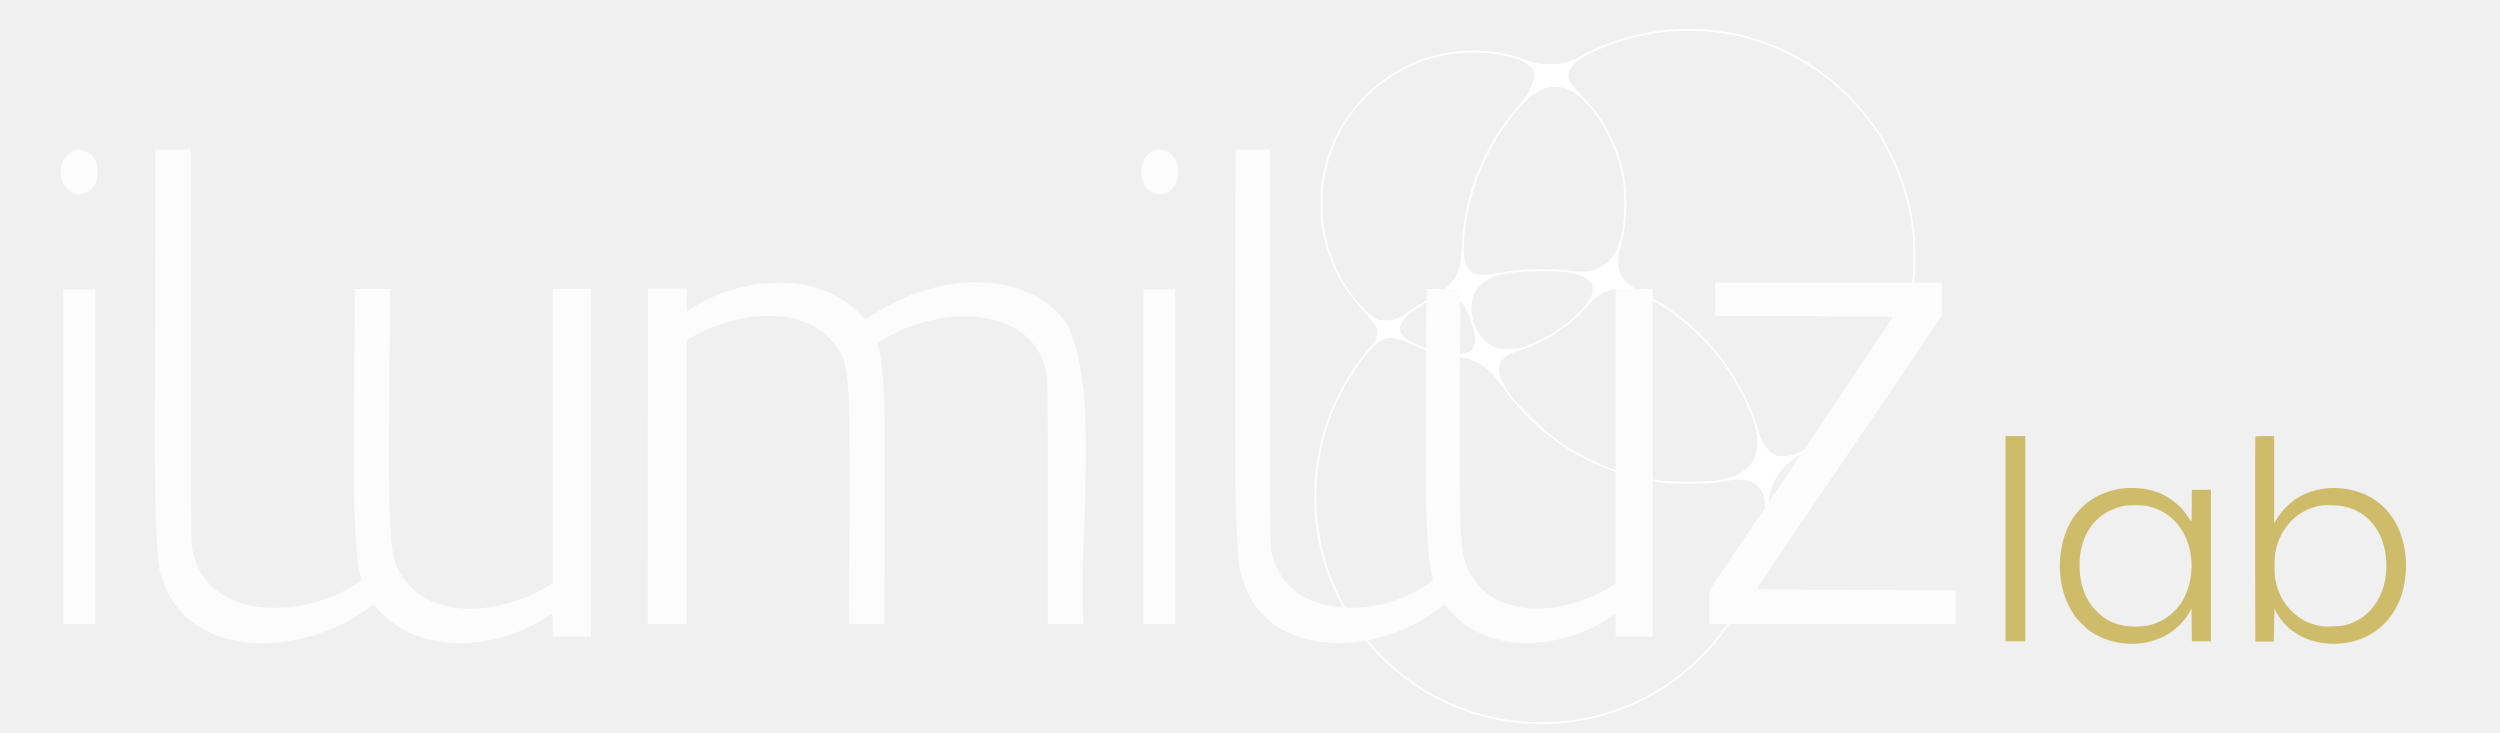
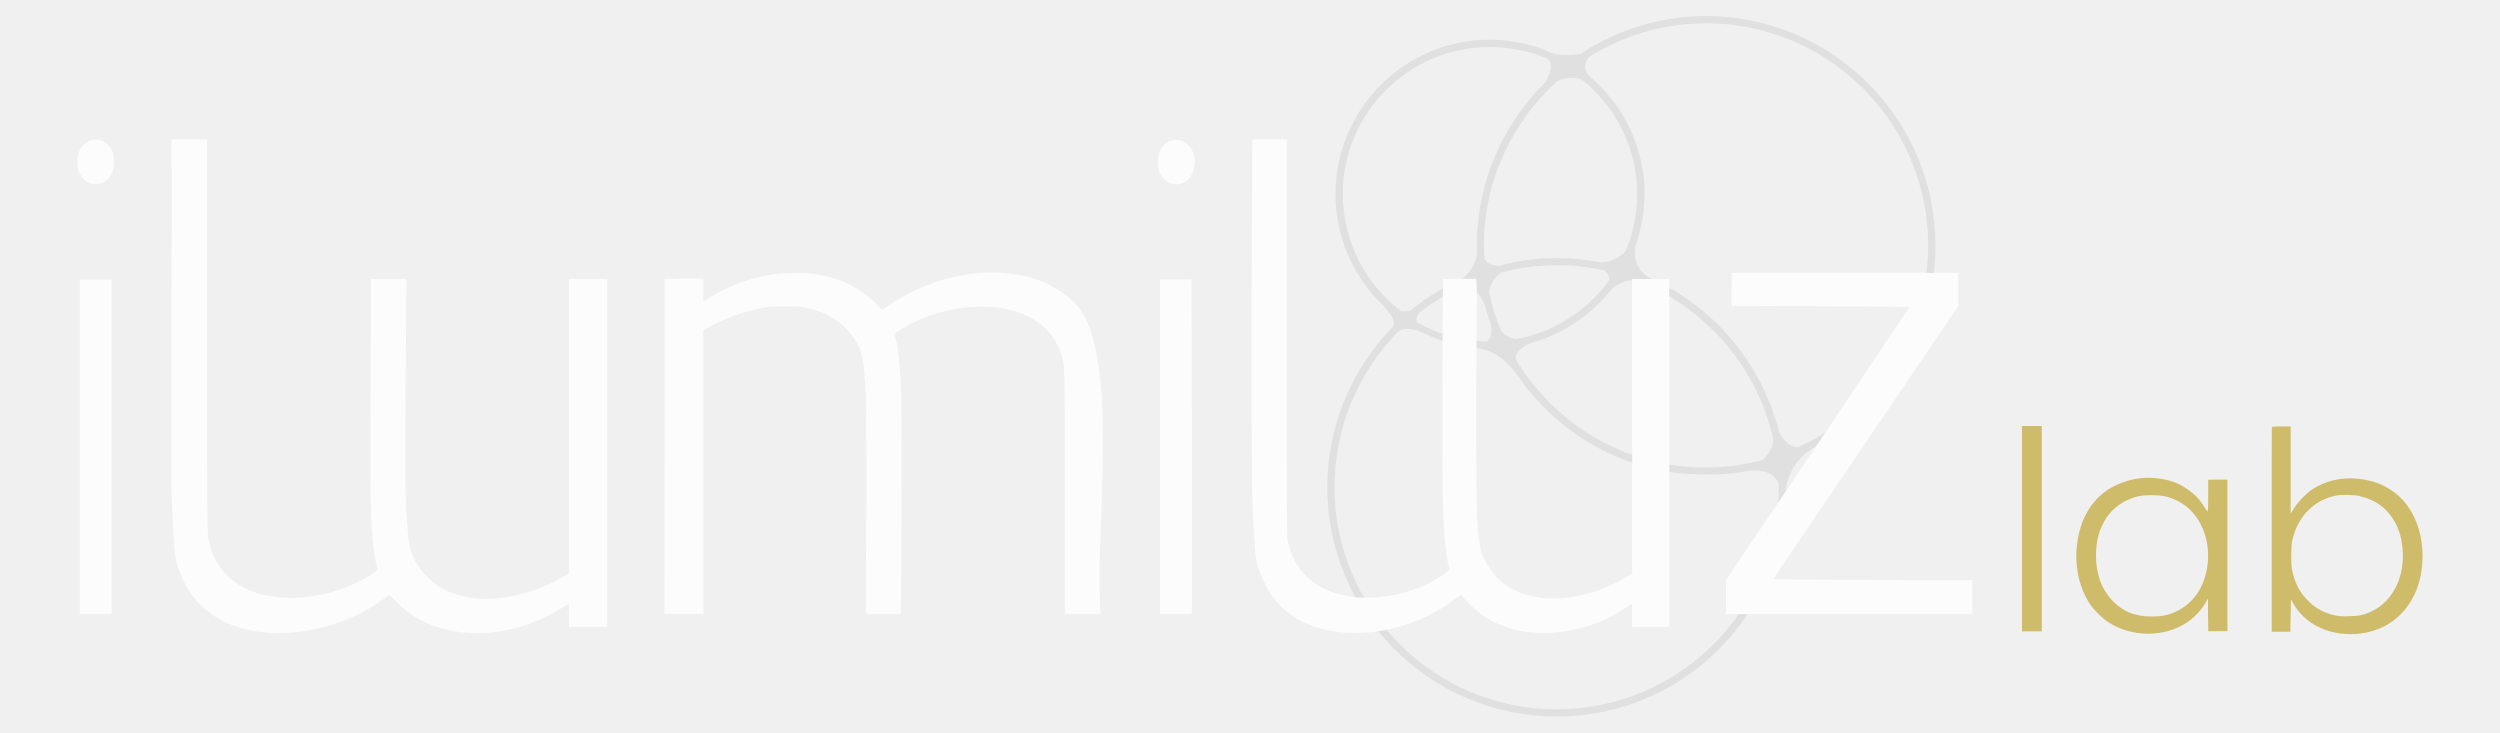
- <svg xmlns="http://www.w3.org/2000/svg" width="174" height="51" viewBox="0 0 174 51" fill="none" role="img" aria-label="Ilumiluz Lab">
-   <g transform="translate(91.4718,50.388) scale(1,-1)">
-     <path d="M24.839 48.337C22.64 48.159 20.486 47.527 18.555 46.495C17.72 46.045 17.262 45.925 16.445 45.92C15.77 45.916 15.415 45.983 14.717 46.236C14.158 46.437 13.407 46.633 12.715 46.748C11.898 46.886 10.272 46.886 9.45 46.748C8.118 46.517 7.035 46.152 5.995 45.578C3.77 44.35 2.092 42.445 1.146 40.073C0.884 39.405 0.639 38.471 0.497 37.572C0.417 37.069 0.417 35.356 0.493 34.879C0.613 34.163 0.733 33.589 0.866 33.148C1.323 31.591 2.087 30.238 3.193 29.009C4.121 27.982 4.326 27.692 4.383 27.345C4.432 27.02 4.29 26.669 3.961 26.308C2.398 24.613 1.088 22.116 0.484 19.704C-0.533 15.614 0.062 11.427 2.18 7.8C4.476 3.861 8.456 1.071 12.959 0.239C14.34 -0.015 16.312 -0.073 17.644 0.096C19.829 0.381 21.797 1.013 23.462 1.97C23.644 2.072 23.875 2.206 23.977 2.263C24.075 2.317 24.43 2.553 24.763 2.78C27.947 4.974 30.279 8.369 31.163 12.116C31.385 13.064 31.487 13.772 31.589 15.053C31.678 16.131 31.842 16.673 32.286 17.35C32.673 17.951 33.108 18.316 34.165 18.948C35.311 19.628 36.368 20.465 37.34 21.466C39.796 23.994 41.217 26.94 41.741 30.585C41.803 31.017 41.826 31.426 41.826 32.432C41.826 33.144 41.812 33.865 41.795 34.034C41.75 34.47 41.599 35.436 41.515 35.836C41.355 36.593 40.924 37.99 40.662 38.595C40.604 38.729 40.511 38.943 40.458 39.063C39.53 41.19 37.851 43.357 35.959 44.879C35.493 45.253 34.343 46.072 34.285 46.072C34.272 46.072 34.129 46.152 33.969 46.25C33.663 46.437 32.557 46.998 32.322 47.087C32.251 47.113 32.042 47.193 31.864 47.269C31.54 47.407 30.523 47.745 30.079 47.87C29.759 47.954 28.6 48.181 28.147 48.248C27.206 48.382 25.834 48.417 24.839 48.337ZM27.201 48.208C28.152 48.146 29.284 47.954 30.235 47.687C33.65 46.739 36.781 44.55 38.779 41.711C38.979 41.43 39.157 41.181 39.174 41.154C39.321 40.959 39.854 40.011 40.102 39.503C40.831 38.039 41.324 36.45 41.555 34.835C41.595 34.568 41.639 34.274 41.648 34.19C41.661 34.105 41.684 33.544 41.697 32.944C41.737 31.257 41.604 30.029 41.204 28.515C40.245 24.849 37.931 21.6 34.764 19.473C33.867 18.867 33.281 18.636 32.633 18.636C32.273 18.636 32.211 18.649 31.998 18.77C31.673 18.943 31.398 19.268 31.185 19.704C31.092 19.904 31.012 20.091 31.012 20.118C31.012 20.22 30.559 21.529 30.368 21.974C29.249 24.595 27.512 26.82 25.261 28.515C24.488 29.094 23.813 29.508 22.716 30.073C21.726 30.585 21.308 31.066 21.17 31.844C21.104 32.227 21.148 32.65 21.312 33.188C21.419 33.544 21.441 33.647 21.566 34.301C21.801 35.52 21.774 37.256 21.503 38.44C21.29 39.352 21.033 40.091 20.637 40.901C20.122 41.964 19.541 42.779 18.577 43.776C18.221 44.145 17.888 44.541 17.831 44.648C17.666 44.959 17.657 45.213 17.791 45.507C18.044 46.063 18.781 46.548 20.26 47.14C22.467 48.021 24.723 48.368 27.201 48.208ZM12.142 46.695C13.021 46.606 13.963 46.383 14.442 46.148C15.144 45.809 15.406 45.435 15.299 44.924C15.206 44.461 14.744 43.62 14.353 43.188C14.074 42.881 13.367 41.995 13.105 41.622C12.186 40.313 11.369 38.618 10.929 37.127C10.499 35.663 10.356 34.808 10.272 33.224C10.245 32.717 10.192 32.147 10.157 31.965C10.05 31.462 9.837 31.052 9.473 30.661C9.082 30.238 8.878 30.091 8.171 29.699C7.643 29.406 7.208 29.13 6.524 28.658C6.151 28.4 5.844 28.24 5.547 28.151C5.28 28.066 4.667 28.062 4.503 28.137C4.086 28.329 3.952 28.422 3.588 28.783C2.327 30.024 1.332 31.782 0.879 33.567C0.639 34.514 0.577 35.062 0.577 36.237C0.582 37.429 0.631 37.825 0.901 38.88C1.257 40.273 1.976 41.693 2.913 42.859C3.242 43.268 4.01 44.042 4.437 44.385C5.982 45.645 7.812 46.419 9.828 46.673C10.405 46.744 11.533 46.753 12.142 46.695ZM17.378 44.265C18.213 44.034 19.008 43.299 19.909 41.942C20.149 41.577 20.753 40.447 20.753 40.362C20.753 40.344 20.793 40.246 20.837 40.14C21.073 39.623 21.357 38.609 21.495 37.794C21.552 37.438 21.57 37.065 21.575 36.215C21.575 35.089 21.557 34.902 21.37 33.994C21.095 32.663 20.335 31.787 19.243 31.537C18.874 31.457 18.359 31.466 17.4 31.582C17.014 31.631 16.427 31.657 15.846 31.662C14.704 31.662 13.989 31.595 12.679 31.359C11.254 31.101 10.734 31.315 10.49 32.263C10.325 32.917 10.428 34.55 10.716 35.77C11.089 37.358 11.427 38.337 12.026 39.534C12.892 41.266 14.176 42.997 15.144 43.727C15.921 44.314 16.601 44.479 17.378 44.265ZM17.267 31.471C18.315 31.381 19.087 31.057 19.314 30.616C19.398 30.46 19.403 30.158 19.327 29.922C19.043 29.041 17.587 27.701 16.001 26.856C15.473 26.575 14.638 26.233 14.34 26.17C13.958 26.095 13.119 26.077 12.848 26.139C12.319 26.259 11.857 26.584 11.542 27.06C10.734 28.284 10.738 29.713 11.56 30.54C12.248 31.23 13.39 31.502 15.69 31.515C16.263 31.515 16.974 31.497 17.267 31.471ZM22.152 30.118C22.609 29.984 23.04 29.788 23.64 29.437C25.718 28.222 27.503 26.549 28.822 24.577C29.315 23.834 29.861 22.846 30.123 22.218C30.199 22.036 30.288 21.827 30.323 21.751C30.483 21.4 30.705 20.705 30.772 20.358C31.149 18.409 30.181 17.239 27.952 16.936C27.148 16.825 24.856 16.829 24.106 16.936C22.463 17.176 21.188 17.528 19.887 18.093C18.066 18.885 16.561 19.891 15.162 21.262C13.203 23.175 12.497 24.497 13.017 25.267C13.181 25.503 13.621 25.788 14.016 25.908C15.863 26.477 17.48 27.452 18.706 28.742C18.914 28.961 19.203 29.268 19.35 29.419C19.732 29.828 20.149 30.082 20.642 30.211C20.979 30.305 21.668 30.26 22.152 30.118ZM9.841 29.633C10.312 29.406 10.676 28.849 10.912 28.004C10.978 27.772 11.058 27.505 11.098 27.412C11.134 27.318 11.174 27.096 11.187 26.922C11.236 26.353 11.085 26.055 10.663 25.863C10.454 25.774 10.361 25.761 9.85 25.761C9.379 25.761 9.18 25.783 8.762 25.881C8.149 26.028 7.288 26.317 6.919 26.5C6.324 26.793 5.964 27.176 5.964 27.51C5.964 27.906 6.382 28.427 7.043 28.863C7.554 29.196 8.065 29.508 8.216 29.566C8.838 29.82 9.415 29.846 9.841 29.633ZM5.676 26.824C5.884 26.793 6.186 26.686 6.586 26.5C7.652 26.006 8.633 25.725 9.828 25.574C10.481 25.494 10.752 25.423 11.196 25.218C11.898 24.898 12.457 24.372 13.168 23.375C13.399 23.046 13.634 22.726 13.687 22.663C13.741 22.601 13.878 22.441 13.994 22.307C15.042 21.084 16.063 20.176 17.373 19.308C17.795 19.028 17.862 18.988 18.466 18.645C19.629 17.995 21.392 17.319 22.552 17.083C24.039 16.78 24.541 16.727 26.016 16.727C27.33 16.722 27.65 16.749 28.742 16.931C29.684 17.087 30.346 16.994 30.767 16.642C31.145 16.326 31.309 15.957 31.394 15.254C31.451 14.764 31.425 14.19 31.323 13.607C31.083 12.263 31.07 12.196 30.865 11.471C29.475 6.562 25.598 2.508 20.775 0.924C19.651 0.555 18.803 0.368 17.533 0.203C16.707 0.101 14.766 0.101 13.98 0.207C12.031 0.474 10.423 0.96 8.811 1.765C7.279 2.53 5.964 3.478 4.743 4.707C3.508 5.944 2.633 7.141 1.856 8.667C0.941 10.456 0.413 12.259 0.191 14.364C0.133 14.893 0.133 16.705 0.191 17.283C0.391 19.308 0.893 21.057 1.781 22.837C2.576 24.426 3.77 26.095 4.45 26.557C4.761 26.771 5.152 26.9 5.387 26.869C5.449 26.86 5.578 26.842 5.676 26.824Z" fill="#ffffff" />
-   </g>
-   <g transform="translate(4.2456,44.7627) scale(1,-1)">
-     <path d="M0.848 34.263C0.555 34.147 0.28 33.866 0.129 33.533C0.018 33.292 0.005 33.208 0 32.794C0 32.371 0.014 32.3 0.125 32.06C0.267 31.753 0.502 31.494 0.755 31.356C0.893 31.281 1.008 31.259 1.266 31.259C1.812 31.263 2.163 31.494 2.416 32.037C2.518 32.255 2.532 32.336 2.532 32.794C2.532 33.355 2.469 33.564 2.203 33.902C1.901 34.285 1.297 34.445 0.848 34.263Z" fill="#FCFCFC" />
-     <path d="M6.568 32.384C6.573 31.299 6.559 26.23 6.541 21.112C6.528 15.998 6.528 11.161 6.55 10.364C6.621 7.588 6.728 5.803 6.866 5.055C6.946 4.615 7.403 3.507 7.696 3.044C8.9 1.166 10.929 0.12 13.589 0.009C16.063 -0.089 18.834 0.703 20.939 2.114C21.17 2.269 21.441 2.465 21.539 2.55L21.716 2.701L22.134 2.261C23.351 0.966 24.945 0.227 26.944 0.04C29.186 -0.174 31.749 0.48 33.756 1.78C33.978 1.927 34.174 2.042 34.187 2.042C34.205 2.042 34.218 1.682 34.218 1.241V0.44H35.55H36.883V12.545V24.65H35.55H34.218V14.414V4.179L33.947 4.001C33.565 3.756 32.89 3.413 32.375 3.208C29.648 2.123 27.059 2.123 25.225 3.213C24.767 3.48 24.075 4.134 23.808 4.548C23.231 5.438 23.107 5.847 22.987 7.272C22.809 9.354 22.796 11.17 22.876 20.992L22.907 24.65H21.668H20.429L20.424 22.233C20.424 20.907 20.415 17.61 20.402 14.904C20.384 9.603 20.402 8.611 20.566 6.604C20.637 5.696 20.722 5.14 20.846 4.699L20.93 4.397L20.788 4.294C20.1 3.778 18.927 3.213 17.928 2.915C15.361 2.145 12.768 2.35 11.116 3.453C10.223 4.05 9.539 4.989 9.264 6.003C9.028 6.867 9.037 6.155 9.037 20.791V34.351H7.803H6.568V32.384Z" fill="#FCFCFC" />
-     <path d="M76.079 34.28C75.777 34.187 75.435 33.835 75.298 33.484C75.151 33.101 75.151 32.478 75.298 32.104C75.555 31.437 76.235 31.09 76.865 31.308C77.811 31.628 78.082 33.203 77.318 33.978C76.972 34.329 76.568 34.427 76.079 34.28Z" fill="#FCFCFC" />
-     <path d="M81.737 28.73C81.693 17.712 81.72 9.27 81.804 8.428C81.813 8.331 81.831 7.93 81.849 7.538C81.88 6.715 81.986 5.398 82.048 5.06C82.164 4.441 82.666 3.284 83.079 2.674C83.376 2.238 84.06 1.557 84.5 1.25C86.934 -0.419 90.779 -0.405 94.141 1.29C94.927 1.686 95.456 2.029 96.109 2.563L96.291 2.71L96.411 2.536C96.477 2.438 96.739 2.158 96.993 1.913C97.903 1.028 99.004 0.454 100.323 0.178C102.699 -0.312 105.51 0.276 107.673 1.709C107.949 1.891 108.18 2.042 108.188 2.042C108.197 2.042 108.206 1.682 108.206 1.241V0.44H109.494H110.782V12.545V24.65H109.494H108.206V14.405V4.156L107.82 3.911C107.078 3.449 106.159 3.039 105.253 2.777C102.677 2.029 100.234 2.425 98.853 3.809C98.334 4.33 97.796 5.238 97.659 5.834C97.57 6.226 97.477 7.076 97.406 8.139C97.343 9.083 97.326 16.403 97.374 21.267C97.388 22.723 97.392 24.08 97.383 24.285L97.361 24.65H96.202H95.038L95.016 20.92C94.981 14.703 94.994 9.416 95.052 8.184C95.141 6.39 95.269 5.206 95.438 4.641C95.518 4.374 95.522 4.383 94.941 3.996C93.528 3.066 91.734 2.51 89.998 2.465C89.247 2.447 88.737 2.492 88.088 2.639C86.014 3.106 84.713 4.348 84.242 6.315C84.162 6.631 84.158 7.316 84.149 20.502L84.136 34.351H82.945H81.76L81.737 28.73Z" fill="#FCFCFC" />
-     <path d="M62.926 25.09C60.71 24.925 58.454 24.142 56.562 22.883C56.26 22.678 56.007 22.513 56.002 22.513C55.998 22.513 55.816 22.696 55.598 22.918C54.475 24.071 52.987 24.787 51.228 25.023C50.584 25.112 49.061 25.09 48.386 24.988C47.724 24.885 46.658 24.614 46.094 24.405C45.273 24.098 44.309 23.613 43.736 23.216L43.545 23.087V23.893V24.694L42.204 24.685L40.858 24.672L40.845 13.003L40.836 1.33H42.191H43.545V11.205V21.085L43.812 21.245C44.846 21.872 46.33 22.407 47.786 22.674C48.426 22.789 50.109 22.794 50.669 22.678C52.41 22.322 53.604 21.45 54.355 19.994C54.608 19.5 54.723 18.788 54.834 16.995C54.897 15.936 54.91 9.83 54.861 4.779C54.839 3.017 54.839 1.521 54.852 1.455L54.879 1.33H56.087H57.29L57.312 4.614C57.344 9.434 57.339 15.451 57.304 16.572C57.242 18.357 57.113 19.71 56.935 20.413C56.873 20.649 56.824 20.849 56.824 20.853C56.824 20.907 57.69 21.414 58.178 21.65C59.595 22.335 61.349 22.74 62.886 22.736C65.755 22.727 67.767 21.521 68.433 19.407C68.691 18.584 68.682 18.966 68.682 9.777V1.33H69.93H71.182L71.151 1.584C71.097 2.007 71.084 4.619 71.124 5.669C71.146 6.208 71.2 7.489 71.244 8.517C71.337 10.809 71.351 15.339 71.266 16.461C71.035 19.483 70.578 21.37 69.801 22.495C69.197 23.368 68.042 24.178 66.723 24.641C65.675 25.01 64.192 25.188 62.926 25.09Z" fill="#FCFCFC" />
-     <path d="M115.135 23.937V22.78H115.903C117.409 22.78 127.503 22.723 127.512 22.714C127.521 22.709 127.161 22.162 126.713 21.499C125.887 20.262 125.571 19.794 123.728 17.062C123.151 16.207 122.289 14.926 121.814 14.214C121.334 13.506 120.642 12.473 120.273 11.922C119.9 11.37 118.501 9.296 117.164 7.307L114.735 3.698V2.514V1.33H123.306H131.877V2.509V3.689L128.516 3.693C126.664 3.698 125.132 3.702 125.105 3.711C125.083 3.715 123.475 3.724 121.543 3.724C119.607 3.729 118.021 3.747 118.021 3.769C118.021 3.787 119.802 6.426 121.978 9.63C124.155 12.838 126.206 15.86 126.539 16.35C126.872 16.839 127.987 18.486 129.022 20.008L130.9 22.78V23.937V25.095H123.018H115.135V23.937Z" fill="#FCFCFC" />
-     <path d="M76.421 24.614L75.342 24.605V12.967V1.33H76.452H77.562V12.963C77.562 19.363 77.549 24.605 77.531 24.614C77.509 24.623 77.012 24.623 76.421 24.614Z" fill="#FCFCFC" />
-     <path d="M0.156 12.967V1.33H1.266H2.376V12.967V24.605H1.266H0.156V12.967Z" fill="#FCFCFC" />
-   </g>
-   <g transform="translate(139.5828,44.8086) scale(1,-1)">
-     <path d="M0 7.317V0.174H0.688H1.377V7.317V14.459H0.688H0V7.317Z" fill="#CEBC6A" />
-     <path d="M17.387 14.406C17.374 14.375 17.369 11.153 17.374 7.25L17.387 0.152H18.031H18.675L18.697 1.286L18.719 2.421L18.87 2.154C19.679 0.712 21.282 -0.089 23.156 0.009C25.443 0.134 27.171 1.607 27.704 3.89C27.837 4.446 27.903 5.269 27.868 5.826C27.686 8.669 25.994 10.556 23.4 10.819C22.219 10.939 21.073 10.668 20.158 10.053C19.745 9.773 19.195 9.199 18.928 8.763L18.697 8.389V11.424V14.459H18.053C17.578 14.459 17.4 14.446 17.387 14.406ZM23.547 9.564C24.648 9.324 25.465 8.696 25.998 7.69C26.531 6.689 26.66 5.261 26.331 4.046C26.043 2.982 25.372 2.096 24.488 1.634C23.898 1.322 23.551 1.238 22.774 1.211C22.201 1.189 22.064 1.197 21.686 1.286C21.051 1.433 20.469 1.745 20.003 2.19C19.346 2.813 18.995 3.463 18.782 4.468C18.697 4.851 18.71 6.075 18.799 6.476C19.172 8.135 20.309 9.301 21.855 9.604C22.228 9.68 23.134 9.657 23.547 9.564Z" fill="#CEBC6A" />
-     <path d="M8.238 10.824C7.381 10.744 6.395 10.366 5.738 9.863C4.614 8.99 3.966 7.7 3.811 6.022C3.677 4.553 4.015 3.138 4.765 2.021C5.001 1.674 5.587 1.087 5.942 0.846C7.585 -0.262 9.912 -0.284 11.498 0.793C12.035 1.158 12.564 1.736 12.839 2.266L12.946 2.466L12.959 1.323L12.968 0.174H13.634H14.3V5.448V10.726L13.634 10.717L12.968 10.713L12.963 9.573C12.963 8.67 12.95 8.447 12.91 8.51C12.515 9.124 12.391 9.293 12.146 9.538C11.804 9.871 11.303 10.227 10.916 10.41C10.17 10.757 9.175 10.908 8.238 10.824ZM9.85 9.587C11.036 9.337 11.942 8.63 12.479 7.54C12.861 6.761 13.017 5.857 12.928 4.941C12.764 3.33 11.978 2.128 10.69 1.532C10.166 1.291 9.713 1.198 9.033 1.198C7.852 1.198 6.986 1.563 6.231 2.373C5.529 3.129 5.152 4.197 5.152 5.448C5.152 6.449 5.383 7.304 5.849 8.025C6.351 8.803 7.199 9.377 8.149 9.578C8.558 9.667 9.455 9.671 9.85 9.587Z" fill="#CEBC6A" />
-   </g>
+ <svg xmlns="http://www.w3.org/2000/svg" id="Camada_1" data-name="Camada 1" viewBox="0 0 174 51">
+   <defs>
+     <style>
+       .cls-1 {
+         fill: #e0e0e0;
+       }
+ 
+       .cls-2 {
+         fill: #cebc6a;
+       }
+ 
+       .cls-3 {
+         fill: #fcfcfc;
+       }
+     </style>
+   </defs>
+   <path class="cls-1" d="M134.7,17.08c0-8.8-7.16-15.96-15.96-15.96-3.21,0-6.2.96-8.71,2.61-.29.07-.59.1-.96.1-.35,0-.61-.02-.88-.07-1.37-.63-2.89-1-4.49-1-5.93,0-10.75,4.82-10.75,10.75,0,3.07,1.3,5.84,3.37,7.8.5.58.64.82.68,1.09.01.09,0,.19,0,.29-2.86,2.89-4.62,6.85-4.62,11.22,0,8.8,7.16,15.96,15.96,15.96s15.9-7.1,15.96-15.85c.1-.66.28-1.1.62-1.62.3-.47.64-.8,1.27-1.22,5.06-2.68,8.52-7.99,8.52-14.11ZM93.45,13.52c0-5.65,4.6-10.25,10.25-10.25,1.44,0,2.81.3,4.06.84.17.21.22.44.17.72-.05.23-.19.56-.37.89-2.94,2.9-4.77,6.92-4.77,11.36,0,.17.02.33.03.5-.01.09-.02.16-.03.21-.11.5-.32.91-.68,1.3-.09.1-.17.18-.25.25-1.32.59-2.54,1.34-3.64,2.24-.01,0-.03.01-.04.02-.16.05-.43.07-.66.06-2.46-1.87-4.06-4.82-4.06-8.15ZM123.43,30.62c-.09.57-.35,1.04-.78,1.4-1.25.33-2.56.52-3.91.52-5.63,0-10.55-3.03-13.25-7.54,0-.19.05-.36.15-.51.16-.23.59-.51.97-.63,2.18-.62,4.08-1.9,5.46-3.62.35-.35.74-.57,1.19-.69.15-.04.38-.05.62-.04,4.79,1.85,8.44,6.01,9.55,11.12ZM121.36,32.82c.94-.16,1.6-.06,2.03.29.17.14.29.3.39.49,0,.1.02.2.02.31,0,8.53-6.94,15.46-15.46,15.46s-15.46-6.94-15.46-15.46c0-4.24,1.72-8.09,4.49-10.88.24-.11.48-.17.65-.15.06,0,.19.03.29.04.15.02.37.1.62.2,1.17.58,2.45.96,3.81,1.09.46.07.72.15,1.09.32.7.32,1.26.85,1.97,1.84.23.33.47.65.52.71s.19.22.31.36c1.05,1.22,2.07,2.13,3.38,3,.42.28.49.32,1.09.66,1.16.65,2.93,1.33,4.09,1.56,1.43.29,1.96.35,3.32.36.08,0,.17.01.25.01.08,0,.16-.01.23-.01,1.04,0,1.4-.04,2.39-.2ZM98.58,22.24c0-.13.06-.27.14-.42.9-.72,1.89-1.33,2.93-1.83.3-.02.57.02.8.13.35.17.65.53.87,1.06.13.47.27.93.44,1.39.02.09.03.18.04.27.04.46-.06.73-.31.93-1.77-.03-3.43-.52-4.87-1.34-.02-.06-.04-.12-.04-.17ZM108.33,18.45c1.14,0,2.25.13,3.32.37.13.1.23.2.29.32.05.09.06.23.06.37-1.54,2.12-3.86,3.63-6.55,4.1-.36-.09-.68-.27-.95-.53-.38-.89-.67-1.83-.87-2.79.09-.41.27-.78.56-1.07.09-.09.2-.18.31-.26,1.23-.32,2.51-.5,3.84-.5ZM113.94,13.52c0,1.4-.28,2.74-.8,3.96-.35.37-.78.62-1.28.74-.12.03-.26.04-.42.05-1.01-.2-2.04-.31-3.11-.31-1.4,0-2.74.2-4.03.54-.47-.01-.77-.16-.97-.47-.02-.31-.05-.62-.05-.94,0-4.53,1.97-8.6,5.09-11.43.54-.27,1.06-.32,1.63-.16.03,0,.06.02.09.03,2.35,1.88,3.86,4.76,3.86,8ZM124.62,30.98c-.32-.17-.6-.5-.81-.93,0,0,0-.01,0-.02-1.22-4.84-4.63-8.8-9.13-10.76-.52-.38-.77-.79-.88-1.36-.04-.24-.02-.51.03-.8.4-1.12.63-2.33.63-3.59,0-3.32-1.51-6.29-3.89-8.27-.05-.07-.09-.12-.11-.15-.16-.31-.17-.57-.04-.86.04-.09.1-.18.17-.27,2.37-1.48,5.16-2.35,8.15-2.35,8.52,0,15.46,6.93,15.46,15.46,0,6.22-3.71,11.59-9.02,14.03-.28,0-.36-.02-.56-.13Z" />
+   <path class="cls-3" d="M6.24,9.8c-.29.12-.57.4-.72.73-.11.24-.12.32-.13.74,0,.42.01.49.12.73.14.31.38.57.63.7.14.08.25.1.51.1.55,0,.9-.24,1.15-.78.1-.22.12-.3.12-.76,0-.56-.06-.77-.33-1.11-.3-.38-.91-.54-1.35-.36Z" />
+   <path class="cls-3" d="M11.96,11.68c0,1.09,0,6.15-.03,11.27-.01,5.11-.01,9.95,0,10.75.07,2.78.18,4.56.32,5.31.08.44.54,1.55.83,2.01,1.2,1.88,3.23,2.92,5.89,3.04,2.47.1,5.24-.69,7.35-2.1.23-.16.5-.35.6-.44l.18-.15.42.44c1.22,1.3,2.81,2.03,4.81,2.22,2.24.21,4.81-.44,6.81-1.74.22-.15.42-.26.43-.26.02,0,.03.36.03.8v.8h2.66v-24.21h-2.66v20.47l-.27.18c-.38.24-1.06.59-1.57.79-2.73,1.09-5.32,1.09-7.15,0-.46-.27-1.15-.92-1.42-1.34-.58-.89-.7-1.3-.82-2.72-.18-2.08-.19-3.9-.11-13.72l.03-3.66h-2.48v2.42c0,1.33-.01,4.62-.03,7.33-.02,5.3,0,6.29.16,8.3.07.91.16,1.46.28,1.9l.08.3-.14.1c-.69.52-1.86,1.08-2.86,1.38-2.57.77-5.16.57-6.81-.54-.89-.6-1.58-1.54-1.85-2.55-.24-.86-.23-.15-.23-14.79v-13.56h-2.47v1.97Z" />
+   <path class="cls-3" d="M81.47,9.79c-.3.09-.64.45-.78.8-.15.38-.15,1.01,0,1.38.26.67.94,1.01,1.57.8.95-.32,1.22-1.9.45-2.67-.35-.35-.75-.45-1.24-.3Z" />
+   <path class="cls-3" d="M87.13,15.34c-.04,11.02-.02,19.46.07,20.3,0,.1.03.5.04.89.03.82.14,2.14.2,2.48.12.62.62,1.78,1.03,2.39.3.44.98,1.12,1.42,1.42,2.43,1.67,6.28,1.66,9.64-.04.79-.4,1.31-.74,1.97-1.27l.18-.15.12.17c.07.1.33.38.58.62.91.89,2.01,1.46,3.33,1.74,2.38.49,5.19-.1,7.35-1.53.28-.18.51-.33.52-.33s.02.36.02.8v.8h2.58v-24.21h-2.58v20.49l-.39.24c-.74.46-1.66.87-2.57,1.13-2.58.75-5.02.35-6.4-1.03-.52-.52-1.06-1.43-1.19-2.02-.09-.39-.18-1.24-.25-2.31-.06-.94-.08-8.26-.03-13.13.01-1.46.02-2.81,0-3.02l-.02-.36h-2.32l-.02,3.73c-.04,6.22-.02,11.5.04,12.74.09,1.79.22,2.98.39,3.54.08.27.08.26-.5.65-1.41.93-3.21,1.49-4.94,1.53-.75.02-1.26-.03-1.91-.17-2.07-.47-3.38-1.71-3.85-3.68-.08-.32-.08-1-.09-14.19v-13.85h-2.39l-.02,5.62Z" />
+   <path class="cls-3" d="M68.32,18.98c-2.22.16-4.47.95-6.36,2.21-.3.2-.56.37-.56.37s-.19-.18-.4-.4c-1.12-1.15-2.61-1.87-4.37-2.1-.64-.09-2.17-.07-2.84.04-.66.1-1.73.37-2.29.58-.82.31-1.79.79-2.36,1.19l-.19.13v-1.61h-1.34s-1.35.02-1.35.02v11.67s-.02,11.67-.02,11.67h2.71v-19.75l.27-.16c1.03-.63,2.52-1.16,3.97-1.43.64-.12,2.32-.12,2.88,0,1.74.36,2.94,1.23,3.69,2.68.25.49.37,1.21.48,3,.06,1.06.08,7.16.03,12.22-.02,1.76-.02,3.26,0,3.32l.03.12h2.41l.02-3.28c.03-4.82.03-10.84,0-11.96-.06-1.78-.19-3.14-.37-3.84-.06-.24-.11-.44-.11-.44,0-.05.87-.56,1.35-.8,1.42-.69,3.17-1.09,4.71-1.09,2.87,0,4.88,1.21,5.55,3.33.26.82.25.44.25,9.63v8.45h2.5l-.03-.25c-.05-.42-.07-3.04-.03-4.09.02-.54.08-1.82.12-2.85.09-2.29.11-6.82.02-7.94-.23-3.02-.69-4.91-1.47-6.03-.6-.87-1.76-1.68-3.08-2.15-1.05-.37-2.53-.55-3.8-.45Z" />
+   <path class="cls-3" d="M120.52,20.13v1.16h.77c1.51,0,11.6.06,11.61.07,0,0-.35.55-.8,1.21-.83,1.24-1.14,1.7-2.98,4.44-.58.85-1.44,2.14-1.91,2.85-.48.71-1.17,1.74-1.54,2.29-.37.55-1.77,2.63-3.11,4.61l-2.43,3.61v2.37h17.14v-2.36h-3.36c-1.85,0-3.38-.01-3.41-.02-.02,0-1.63-.01-3.56-.01-1.94,0-3.52-.02-3.52-.04,0-.02,1.78-2.66,3.96-5.86,2.18-3.21,4.23-6.23,4.56-6.72.33-.49,1.45-2.14,2.48-3.66l1.88-2.77v-2.31h-15.77v1.16Z" />
+   <path class="cls-3" d="M81.81,19.45h-1.08v23.28h2.22v-11.63c0-6.4-.01-11.64-.03-11.65-.02,0-.52,0-1.11,0Z" />
+   <polygon class="cls-3" points="5.55 31.1 5.55 42.74 6.66 42.74 7.77 42.74 7.77 31.1 7.77 19.46 6.66 19.46 5.55 19.46 5.55 31.1" />
+   <polygon class="cls-2" points="140.73 36.8 140.73 43.94 141.42 43.94 142.11 43.94 142.11 36.8 142.11 29.65 141.42 29.65 140.73 29.65 140.73 36.8" />
+   <path class="cls-2" d="M164.28,34.55c1.1.24,1.92.87,2.45,1.87.53,1,.66,2.43.33,3.64-.29,1.06-.96,1.95-1.84,2.41-.59.31-.94.4-1.71.42-.57.02-.71.01-1.09-.08-.64-.15-1.22-.46-1.68-.9-.66-.62-1.01-1.27-1.22-2.28-.08-.38-.07-1.61.02-2.01.37-1.66,1.51-2.83,3.06-3.13.37-.08,1.28-.05,1.69.04ZM158.12,29.71s-.02,3.25-.01,7.16v7.1h1.3l.02-1.13.02-1.13.15.27c.81,1.44,2.41,2.24,4.29,2.15,2.29-.12,4.01-1.6,4.55-3.88.13-.56.2-1.38.16-1.94-.18-2.84-1.87-4.73-4.47-4.99-1.18-.12-2.33.15-3.24.77-.41.28-.96.85-1.23,1.29l-.23.37v-6.07h-.64c-.48,0-.65.01-.67.05Z" />
+   <path class="cls-2" d="M150.58,34.52c1.19.25,2.09.96,2.63,2.05.38.78.54,1.68.45,2.6-.16,1.61-.95,2.81-2.24,3.41-.52.24-.98.33-1.66.33-1.18,0-2.05-.36-2.8-1.17-.7-.76-1.08-1.82-1.08-3.08,0-1,.23-1.86.7-2.58.5-.78,1.35-1.35,2.3-1.55.41-.09,1.31-.09,1.7,0ZM148.97,33.29c-.86.08-1.84.46-2.5.96-1.12.87-1.77,2.16-1.93,3.84-.13,1.47.2,2.88.95,4,.24.35.82.93,1.18,1.17,1.64,1.11,3.97,1.13,5.56.05.54-.36,1.07-.94,1.34-1.47l.11-.2v1.14s.02,1.15.02,1.15h1.33v-10.55h-.67s-.67.01-.67.01v1.14c0,.9-.02,1.13-.06,1.06-.4-.61-.52-.78-.76-1.03-.34-.33-.84-.69-1.23-.87-.75-.35-1.74-.5-2.68-.41Z" />
</svg>
